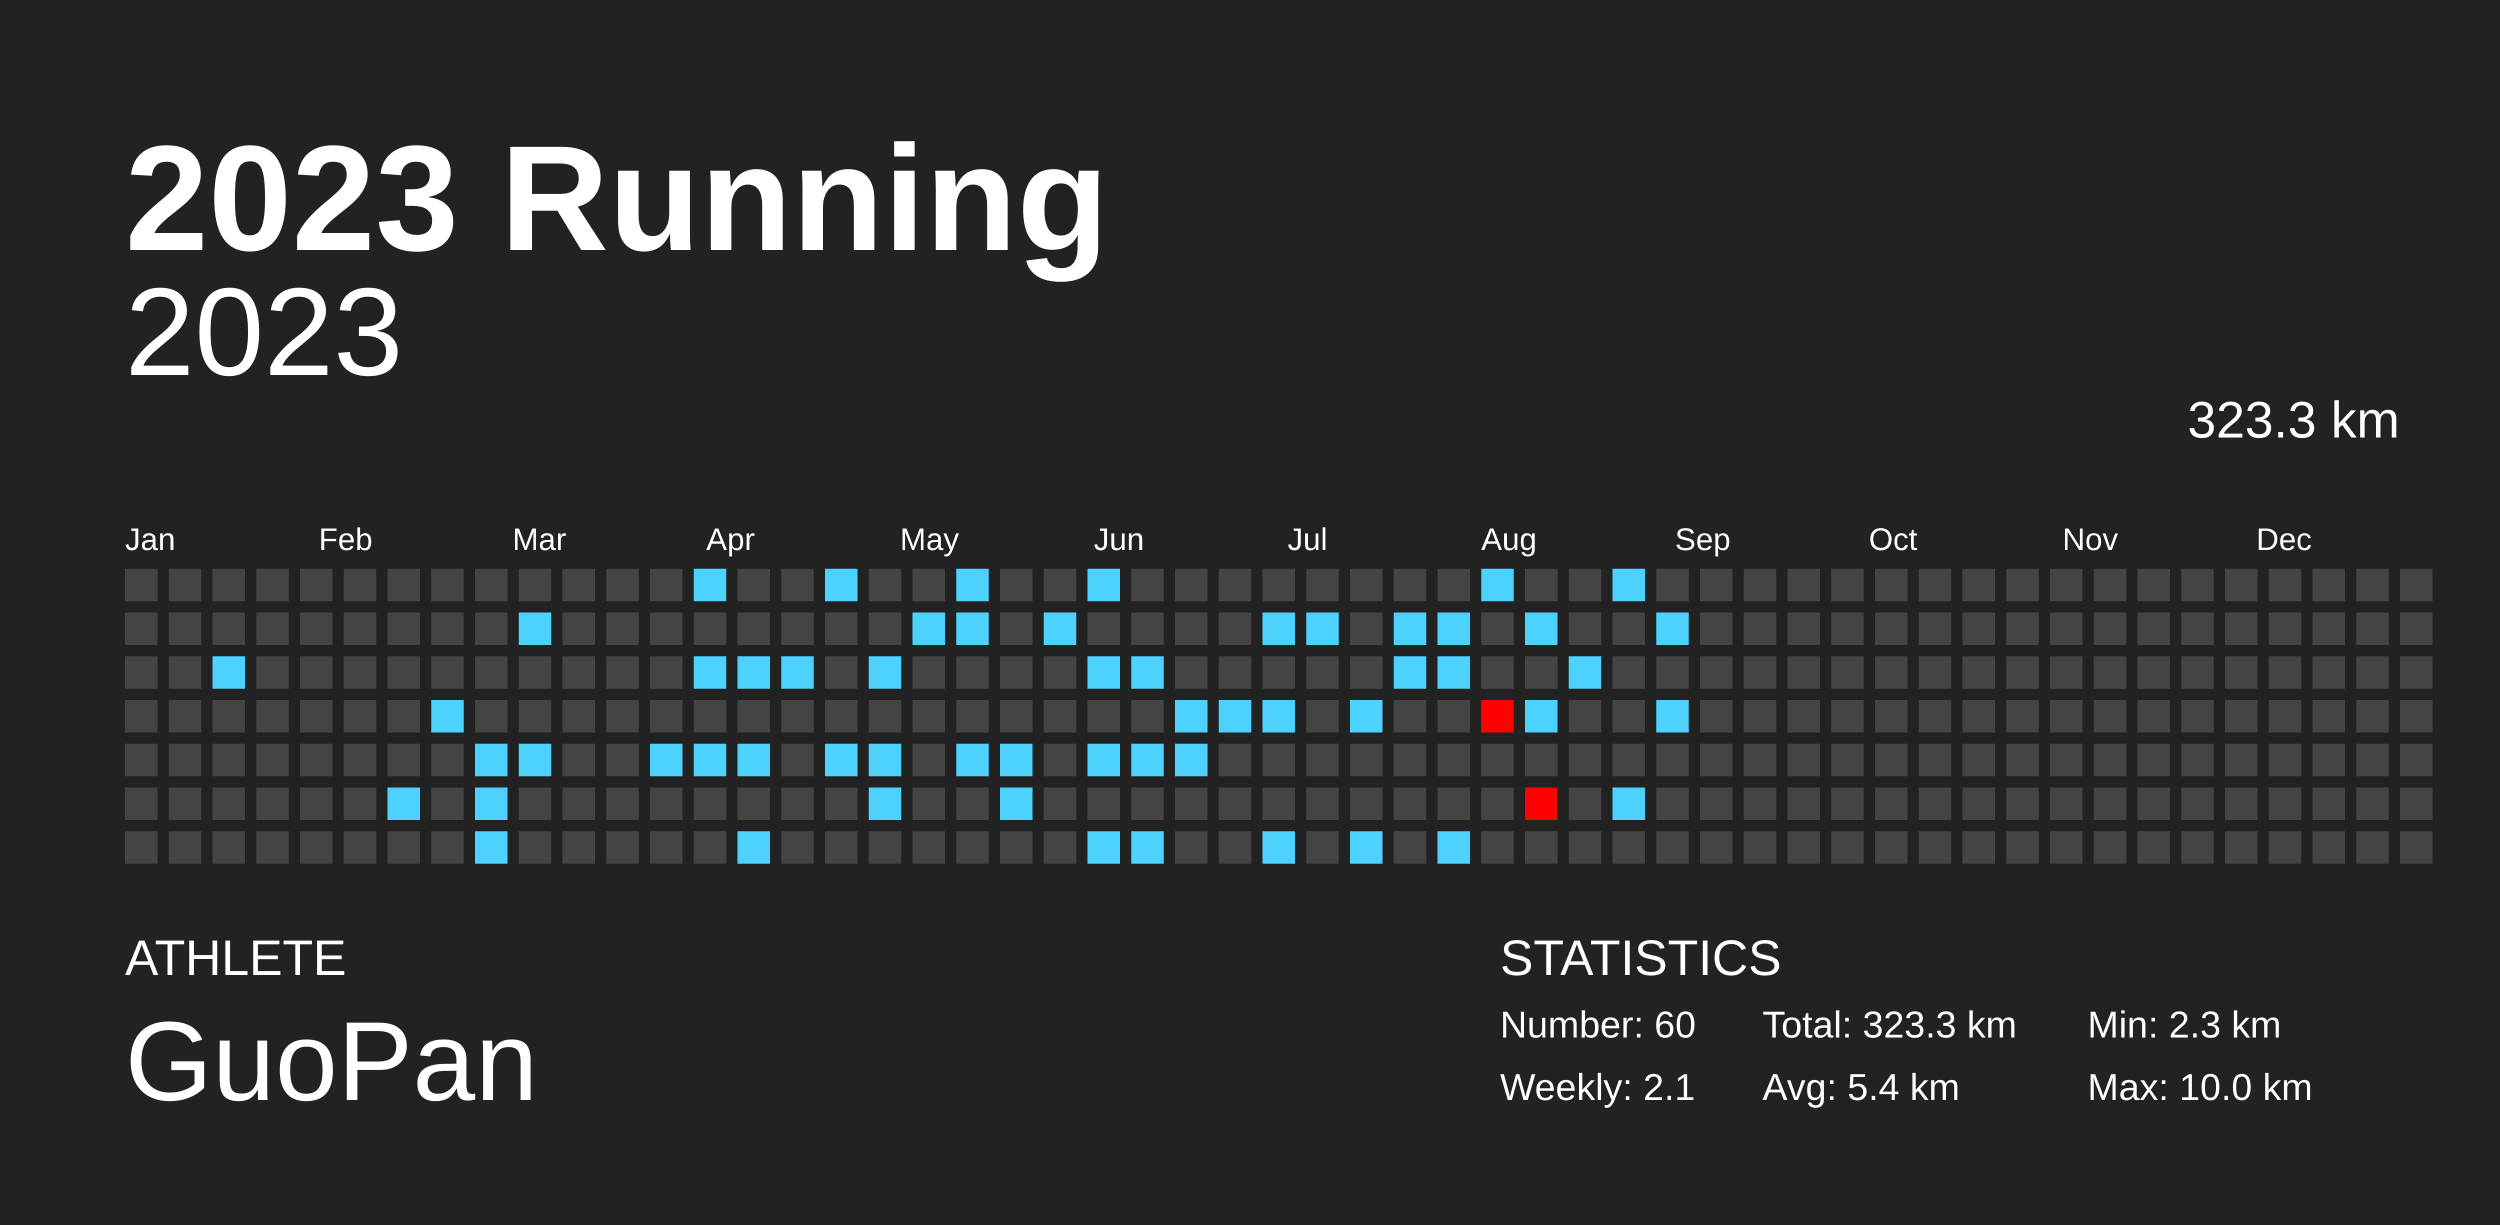
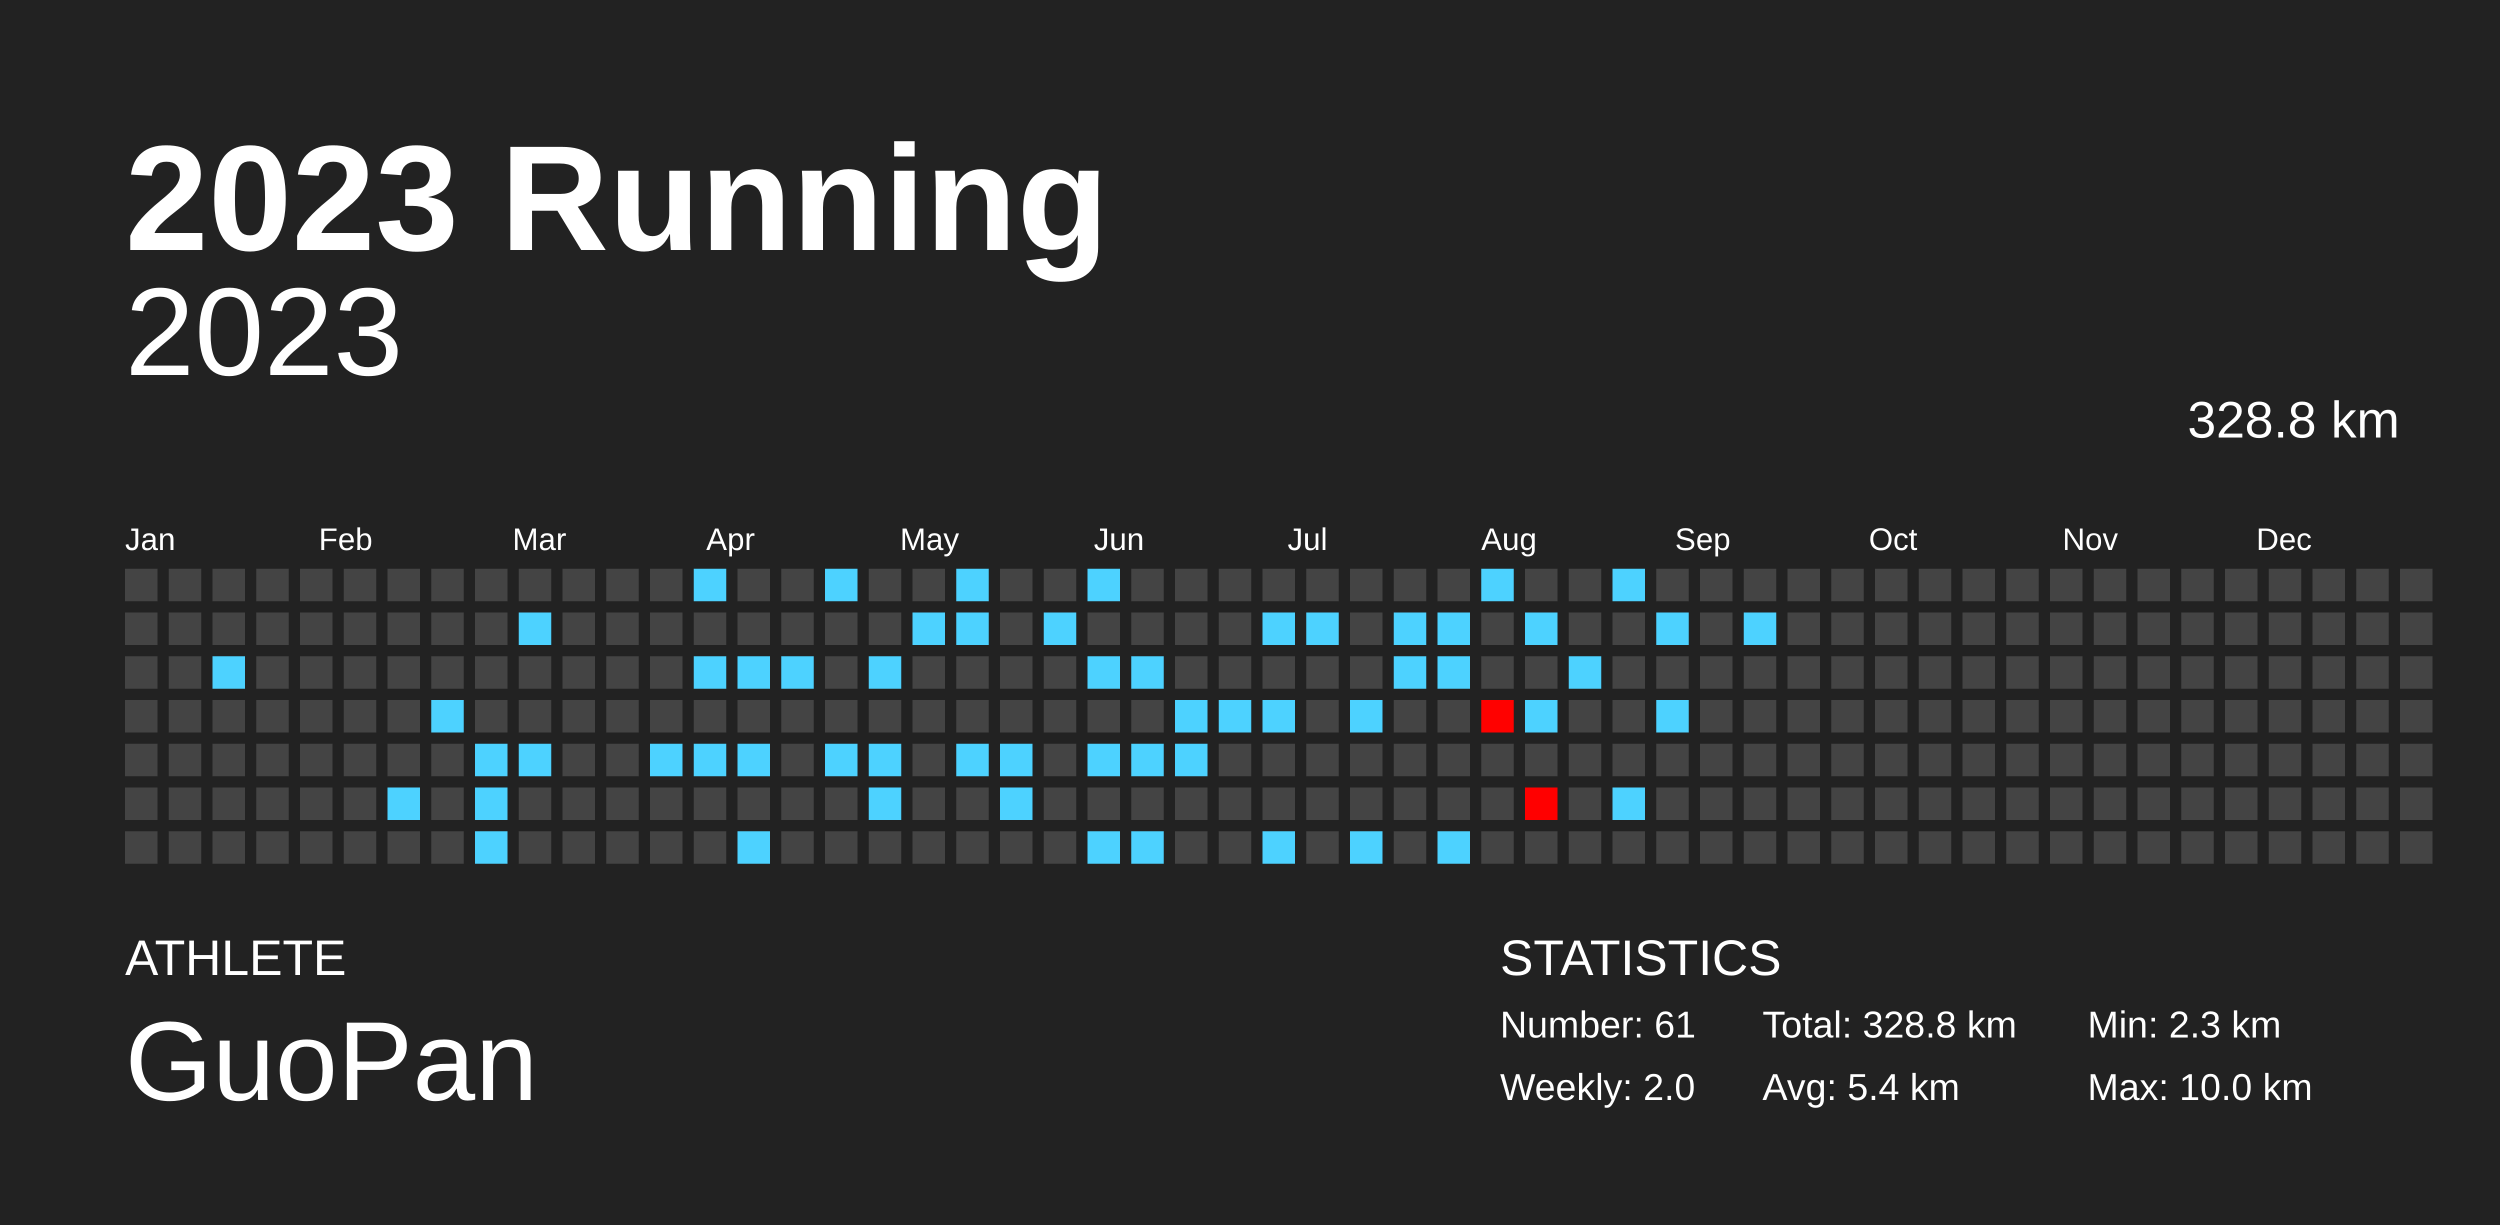
<svg xmlns="http://www.w3.org/2000/svg" baseProfile="full" height="98mm" version="1.1" viewBox="0,0,200,98" width="200mm">
  <defs />
  <rect fill="#222222" height="98" width="200" x="0" y="0" />
  <text fill="#FFFFFF" style="font-size:12px; font-family:Arial; font-weight:bold;" x="10" y="20">2023 Running</text>
  <text fill="#FFFFFF" style="font-size:4px; font-family:Arial" x="10" y="78">ATHLETE</text>
  <text fill="#FFFFFF" style="font-size:9px; font-family:Arial" x="10" y="88">GuoPan</text>
  <text fill="#FFFFFF" style="font-size:4px; font-family:Arial" x="120" y="78">STATISTICS</text>
-   <text fill="#FFFFFF" style="font-size:3px; font-family:Arial" x="120" y="83">Number: 60</text>
-   <text fill="#FFFFFF" style="font-size:3px; font-family:Arial" x="120" y="88">Weekly: 2.1</text>
-   <text fill="#FFFFFF" style="font-size:3px; font-family:Arial" x="141" y="83">Total: 323.3 km</text>
+   <text fill="#FFFFFF" style="font-size:3px; font-family:Arial" x="120" y="83">Number: 61</text>
+   <text fill="#FFFFFF" style="font-size:3px; font-family:Arial" x="120" y="88">Weekly: 2.0</text>
+   <text fill="#FFFFFF" style="font-size:3px; font-family:Arial" x="141" y="83">Total: 328.8 km</text>
  <text fill="#FFFFFF" style="font-size:3px; font-family:Arial" x="141" y="88">Avg: 5.4 km</text>
  <text fill="#FFFFFF" style="font-size:3px; font-family:Arial" x="167" y="83">Min: 2.3 km</text>
  <text fill="#FFFFFF" style="font-size:3px; font-family:Arial" x="167" y="88">Max: 10.0 km</text>
  <text alignment-baseline="hanging" fill="#FFFFFF" style="font-size:10.0px; font-family:Arial;" x="10" y="30">2023</text>
-   <text alignment-baseline="hanging" fill="#FFFFFF" style="font-size:4.125px; font-family:Arial;" x="175" y="35">323.3 km</text>
+   <text alignment-baseline="hanging" fill="#FFFFFF" style="font-size:4.125px; font-family:Arial;" x="175" y="35">328.8 km</text>
  <text fill="#FFFFFF" style="font-size:2.5px; font-family:Arial" x="10.0" y="44">Jan</text>
  <text fill="#FFFFFF" style="font-size:2.5px; font-family:Arial" x="25.5" y="44">Feb</text>
  <text fill="#FFFFFF" style="font-size:2.5px; font-family:Arial" x="41.0" y="44">Mar</text>
  <text fill="#FFFFFF" style="font-size:2.5px; font-family:Arial" x="56.5" y="44">Apr</text>
  <text fill="#FFFFFF" style="font-size:2.5px; font-family:Arial" x="72.0" y="44">May</text>
  <text fill="#FFFFFF" style="font-size:2.5px; font-family:Arial" x="87.5" y="44">Jun</text>
  <text fill="#FFFFFF" style="font-size:2.5px; font-family:Arial" x="103.0" y="44">Jul</text>
  <text fill="#FFFFFF" style="font-size:2.5px; font-family:Arial" x="118.5" y="44">Aug</text>
  <text fill="#FFFFFF" style="font-size:2.5px; font-family:Arial" x="134.0" y="44">Sep</text>
  <text fill="#FFFFFF" style="font-size:2.5px; font-family:Arial" x="149.5" y="44">Oct</text>
  <text fill="#FFFFFF" style="font-size:2.5px; font-family:Arial" x="165.0" y="44">Nov</text>
  <text fill="#FFFFFF" style="font-size:2.5px; font-family:Arial" x="180.5" y="44">Dec</text>
  <rect fill="#444444" height="2.6" width="2.6" x="10.0" y="45.5" />
  <rect fill="#444444" height="2.6" width="2.6" x="10.0" y="49.0" />
  <rect fill="#444444" height="2.6" width="2.6" x="10.0" y="52.5" />
  <rect fill="#444444" height="2.6" width="2.6" x="10.0" y="56.0" />
  <rect fill="#444444" height="2.6" width="2.6" x="10.0" y="59.5" />
  <rect fill="#444444" height="2.6" width="2.6" x="10.0" y="63.0" />
  <rect fill="#444444" height="2.6" width="2.6" x="10.0" y="66.5" />
  <rect fill="#444444" height="2.6" width="2.6" x="13.5" y="45.5" />
  <rect fill="#444444" height="2.6" width="2.6" x="13.5" y="49.0" />
  <rect fill="#444444" height="2.6" width="2.6" x="13.5" y="52.5" />
  <rect fill="#444444" height="2.6" width="2.6" x="13.5" y="56.0" />
  <rect fill="#444444" height="2.6" width="2.6" x="13.5" y="59.5" />
  <rect fill="#444444" height="2.6" width="2.6" x="13.5" y="63.0" />
  <rect fill="#444444" height="2.6" width="2.6" x="13.5" y="66.5" />
  <rect fill="#444444" height="2.6" width="2.6" x="17.0" y="45.5" />
  <rect fill="#444444" height="2.6" width="2.6" x="17.0" y="49.0" />
  <rect fill="#4dd2ff" height="2.6" width="2.6" x="17.0" y="52.5" />
  <rect fill="#444444" height="2.6" width="2.6" x="17.0" y="56.0" />
  <rect fill="#444444" height="2.6" width="2.6" x="17.0" y="59.5" />
  <rect fill="#444444" height="2.6" width="2.6" x="17.0" y="63.0" />
  <rect fill="#444444" height="2.6" width="2.6" x="17.0" y="66.5" />
  <rect fill="#444444" height="2.6" width="2.6" x="20.5" y="45.5" />
  <rect fill="#444444" height="2.6" width="2.6" x="20.5" y="49.0" />
  <rect fill="#444444" height="2.6" width="2.6" x="20.5" y="52.5" />
  <rect fill="#444444" height="2.6" width="2.6" x="20.5" y="56.0" />
  <rect fill="#444444" height="2.6" width="2.6" x="20.5" y="59.5" />
  <rect fill="#444444" height="2.6" width="2.6" x="20.5" y="63.0" />
  <rect fill="#444444" height="2.6" width="2.6" x="20.5" y="66.5" />
  <rect fill="#444444" height="2.6" width="2.6" x="24.0" y="45.5" />
  <rect fill="#444444" height="2.6" width="2.6" x="24.0" y="49.0" />
  <rect fill="#444444" height="2.6" width="2.6" x="24.0" y="52.5" />
  <rect fill="#444444" height="2.6" width="2.6" x="24.0" y="56.0" />
  <rect fill="#444444" height="2.6" width="2.6" x="24.0" y="59.5" />
  <rect fill="#444444" height="2.6" width="2.6" x="24.0" y="63.0" />
  <rect fill="#444444" height="2.6" width="2.6" x="24.0" y="66.5" />
  <rect fill="#444444" height="2.6" width="2.6" x="27.5" y="45.5" />
  <rect fill="#444444" height="2.6" width="2.6" x="27.5" y="49.0" />
  <rect fill="#444444" height="2.6" width="2.6" x="27.5" y="52.5" />
  <rect fill="#444444" height="2.6" width="2.6" x="27.5" y="56.0" />
  <rect fill="#444444" height="2.6" width="2.6" x="27.5" y="59.5" />
  <rect fill="#444444" height="2.6" width="2.6" x="27.5" y="63.0" />
  <rect fill="#444444" height="2.6" width="2.6" x="27.5" y="66.5" />
  <rect fill="#444444" height="2.6" width="2.6" x="31.0" y="45.5" />
  <rect fill="#444444" height="2.6" width="2.6" x="31.0" y="49.0" />
  <rect fill="#444444" height="2.6" width="2.6" x="31.0" y="52.5" />
  <rect fill="#444444" height="2.6" width="2.6" x="31.0" y="56.0" />
  <rect fill="#444444" height="2.6" width="2.6" x="31.0" y="59.5" />
  <rect fill="#4dd2ff" height="2.6" width="2.6" x="31.0" y="63.0" />
  <rect fill="#444444" height="2.6" width="2.6" x="31.0" y="66.5" />
  <rect fill="#444444" height="2.6" width="2.6" x="34.5" y="45.5" />
  <rect fill="#444444" height="2.6" width="2.6" x="34.5" y="49.0" />
  <rect fill="#444444" height="2.6" width="2.6" x="34.5" y="52.5" />
  <rect fill="#4dd2ff" height="2.6" width="2.6" x="34.5" y="56.0" />
  <rect fill="#444444" height="2.6" width="2.6" x="34.5" y="59.5" />
  <rect fill="#444444" height="2.6" width="2.6" x="34.5" y="63.0" />
  <rect fill="#444444" height="2.6" width="2.6" x="34.5" y="66.5" />
  <rect fill="#444444" height="2.6" width="2.6" x="38.0" y="45.5" />
  <rect fill="#444444" height="2.6" width="2.6" x="38.0" y="49.0" />
  <rect fill="#444444" height="2.6" width="2.6" x="38.0" y="52.5" />
  <rect fill="#444444" height="2.6" width="2.6" x="38.0" y="56.0" />
  <rect fill="#4dd2ff" height="2.6" width="2.6" x="38.0" y="59.5" />
  <rect fill="#4dd2ff" height="2.6" width="2.6" x="38.0" y="63.0" />
  <rect fill="#4dd2ff" height="2.6" width="2.6" x="38.0" y="66.5" />
  <rect fill="#444444" height="2.6" width="2.6" x="41.5" y="45.5" />
  <rect fill="#4dd2ff" height="2.6" width="2.6" x="41.5" y="49.0" />
  <rect fill="#444444" height="2.6" width="2.6" x="41.5" y="52.5" />
  <rect fill="#444444" height="2.6" width="2.6" x="41.5" y="56.0" />
  <rect fill="#4dd2ff" height="2.6" width="2.6" x="41.5" y="59.5" />
  <rect fill="#444444" height="2.6" width="2.6" x="41.5" y="63.0" />
  <rect fill="#444444" height="2.6" width="2.6" x="41.5" y="66.5" />
  <rect fill="#444444" height="2.6" width="2.6" x="45.0" y="45.5" />
  <rect fill="#444444" height="2.6" width="2.6" x="45.0" y="49.0" />
  <rect fill="#444444" height="2.6" width="2.6" x="45.0" y="52.5" />
  <rect fill="#444444" height="2.6" width="2.6" x="45.0" y="56.0" />
  <rect fill="#444444" height="2.6" width="2.6" x="45.0" y="59.5" />
  <rect fill="#444444" height="2.6" width="2.6" x="45.0" y="63.0" />
  <rect fill="#444444" height="2.6" width="2.6" x="45.0" y="66.5" />
  <rect fill="#444444" height="2.6" width="2.6" x="48.5" y="45.5" />
  <rect fill="#444444" height="2.6" width="2.6" x="48.5" y="49.0" />
  <rect fill="#444444" height="2.6" width="2.6" x="48.5" y="52.5" />
  <rect fill="#444444" height="2.6" width="2.6" x="48.5" y="56.0" />
  <rect fill="#444444" height="2.6" width="2.6" x="48.5" y="59.5" />
  <rect fill="#444444" height="2.6" width="2.6" x="48.5" y="63.0" />
  <rect fill="#444444" height="2.6" width="2.6" x="48.5" y="66.5" />
  <rect fill="#444444" height="2.6" width="2.6" x="52.0" y="45.5" />
  <rect fill="#444444" height="2.6" width="2.6" x="52.0" y="49.0" />
  <rect fill="#444444" height="2.6" width="2.6" x="52.0" y="52.5" />
  <rect fill="#444444" height="2.6" width="2.6" x="52.0" y="56.0" />
  <rect fill="#4dd2ff" height="2.6" width="2.6" x="52.0" y="59.5" />
  <rect fill="#444444" height="2.6" width="2.6" x="52.0" y="63.0" />
  <rect fill="#444444" height="2.6" width="2.6" x="52.0" y="66.5" />
  <rect fill="#4dd2ff" height="2.6" width="2.6" x="55.5" y="45.5" />
  <rect fill="#444444" height="2.6" width="2.6" x="55.5" y="49.0" />
  <rect fill="#4dd2ff" height="2.6" width="2.6" x="55.5" y="52.5" />
  <rect fill="#444444" height="2.6" width="2.6" x="55.5" y="56.0" />
  <rect fill="#4dd2ff" height="2.6" width="2.6" x="55.5" y="59.5" />
  <rect fill="#444444" height="2.6" width="2.6" x="55.5" y="63.0" />
  <rect fill="#444444" height="2.6" width="2.6" x="55.5" y="66.5" />
  <rect fill="#444444" height="2.6" width="2.6" x="59.0" y="45.5" />
  <rect fill="#444444" height="2.6" width="2.6" x="59.0" y="49.0" />
  <rect fill="#4dd2ff" height="2.6" width="2.6" x="59.0" y="52.5" />
  <rect fill="#444444" height="2.6" width="2.6" x="59.0" y="56.0" />
  <rect fill="#4dd2ff" height="2.6" width="2.6" x="59.0" y="59.5" />
  <rect fill="#444444" height="2.6" width="2.6" x="59.0" y="63.0" />
  <rect fill="#4dd2ff" height="2.6" width="2.6" x="59.0" y="66.5" />
  <rect fill="#444444" height="2.6" width="2.6" x="62.5" y="45.5" />
  <rect fill="#444444" height="2.6" width="2.6" x="62.5" y="49.0" />
  <rect fill="#4dd2ff" height="2.6" width="2.6" x="62.5" y="52.5" />
  <rect fill="#444444" height="2.6" width="2.6" x="62.5" y="56.0" />
  <rect fill="#444444" height="2.6" width="2.6" x="62.5" y="59.5" />
  <rect fill="#444444" height="2.6" width="2.6" x="62.5" y="63.0" />
  <rect fill="#444444" height="2.6" width="2.6" x="62.5" y="66.5" />
  <rect fill="#4dd2ff" height="2.6" width="2.6" x="66.0" y="45.5" />
  <rect fill="#444444" height="2.6" width="2.6" x="66.0" y="49.0" />
  <rect fill="#444444" height="2.6" width="2.6" x="66.0" y="52.5" />
  <rect fill="#444444" height="2.6" width="2.6" x="66.0" y="56.0" />
  <rect fill="#4dd2ff" height="2.6" width="2.6" x="66.0" y="59.5" />
  <rect fill="#444444" height="2.6" width="2.6" x="66.0" y="63.0" />
  <rect fill="#444444" height="2.6" width="2.6" x="66.0" y="66.5" />
  <rect fill="#444444" height="2.6" width="2.6" x="69.5" y="45.5" />
  <rect fill="#444444" height="2.6" width="2.6" x="69.5" y="49.0" />
  <rect fill="#4dd2ff" height="2.6" width="2.6" x="69.5" y="52.5" />
  <rect fill="#444444" height="2.6" width="2.6" x="69.5" y="56.0" />
  <rect fill="#4dd2ff" height="2.6" width="2.6" x="69.5" y="59.5" />
  <rect fill="#4dd2ff" height="2.6" width="2.6" x="69.5" y="63.0" />
  <rect fill="#444444" height="2.6" width="2.6" x="69.5" y="66.5" />
  <rect fill="#444444" height="2.6" width="2.6" x="73.0" y="45.5" />
  <rect fill="#4dd2ff" height="2.6" width="2.6" x="73.0" y="49.0" />
  <rect fill="#444444" height="2.6" width="2.6" x="73.0" y="52.5" />
  <rect fill="#444444" height="2.6" width="2.6" x="73.0" y="56.0" />
  <rect fill="#444444" height="2.6" width="2.6" x="73.0" y="59.5" />
  <rect fill="#444444" height="2.6" width="2.6" x="73.0" y="63.0" />
  <rect fill="#444444" height="2.6" width="2.6" x="73.0" y="66.5" />
  <rect fill="#4dd2ff" height="2.6" width="2.6" x="76.5" y="45.5" />
  <rect fill="#4dd2ff" height="2.6" width="2.6" x="76.5" y="49.0" />
  <rect fill="#444444" height="2.6" width="2.6" x="76.5" y="52.5" />
  <rect fill="#444444" height="2.6" width="2.6" x="76.5" y="56.0" />
  <rect fill="#4dd2ff" height="2.6" width="2.6" x="76.5" y="59.5" />
  <rect fill="#444444" height="2.6" width="2.6" x="76.5" y="63.0" />
  <rect fill="#444444" height="2.6" width="2.6" x="76.5" y="66.5" />
  <rect fill="#444444" height="2.6" width="2.6" x="80.0" y="45.5" />
  <rect fill="#444444" height="2.6" width="2.6" x="80.0" y="49.0" />
  <rect fill="#444444" height="2.6" width="2.6" x="80.0" y="52.5" />
  <rect fill="#444444" height="2.6" width="2.6" x="80.0" y="56.0" />
  <rect fill="#4dd2ff" height="2.6" width="2.6" x="80.0" y="59.5" />
  <rect fill="#4dd2ff" height="2.6" width="2.6" x="80.0" y="63.0" />
  <rect fill="#444444" height="2.6" width="2.6" x="80.0" y="66.5" />
  <rect fill="#444444" height="2.6" width="2.6" x="83.5" y="45.5" />
  <rect fill="#4dd2ff" height="2.6" width="2.6" x="83.5" y="49.0" />
  <rect fill="#444444" height="2.6" width="2.6" x="83.5" y="52.5" />
  <rect fill="#444444" height="2.6" width="2.6" x="83.5" y="56.0" />
  <rect fill="#444444" height="2.6" width="2.6" x="83.5" y="59.5" />
  <rect fill="#444444" height="2.6" width="2.6" x="83.5" y="63.0" />
  <rect fill="#444444" height="2.6" width="2.6" x="83.5" y="66.5" />
  <rect fill="#4dd2ff" height="2.6" width="2.6" x="87.0" y="45.5" />
  <rect fill="#444444" height="2.6" width="2.6" x="87.0" y="49.0" />
  <rect fill="#4dd2ff" height="2.6" width="2.6" x="87.0" y="52.5" />
  <rect fill="#444444" height="2.6" width="2.6" x="87.0" y="56.0" />
  <rect fill="#4dd2ff" height="2.6" width="2.6" x="87.0" y="59.5" />
  <rect fill="#444444" height="2.6" width="2.6" x="87.0" y="63.0" />
  <rect fill="#4dd2ff" height="2.6" width="2.6" x="87.0" y="66.5" />
  <rect fill="#444444" height="2.6" width="2.6" x="90.5" y="45.5" />
  <rect fill="#444444" height="2.6" width="2.6" x="90.5" y="49.0" />
  <rect fill="#4dd2ff" height="2.6" width="2.6" x="90.5" y="52.5" />
  <rect fill="#444444" height="2.6" width="2.6" x="90.5" y="56.0" />
  <rect fill="#4dd2ff" height="2.6" width="2.6" x="90.5" y="59.5" />
  <rect fill="#444444" height="2.6" width="2.6" x="90.5" y="63.0" />
  <rect fill="#4dd2ff" height="2.6" width="2.6" x="90.5" y="66.5" />
  <rect fill="#444444" height="2.6" width="2.6" x="94.0" y="45.5" />
  <rect fill="#444444" height="2.6" width="2.6" x="94.0" y="49.0" />
  <rect fill="#444444" height="2.6" width="2.6" x="94.0" y="52.5" />
  <rect fill="#4dd2ff" height="2.6" width="2.6" x="94.0" y="56.0" />
  <rect fill="#4dd2ff" height="2.6" width="2.6" x="94.0" y="59.5" />
  <rect fill="#444444" height="2.6" width="2.6" x="94.0" y="63.0" />
  <rect fill="#444444" height="2.6" width="2.6" x="94.0" y="66.5" />
  <rect fill="#444444" height="2.6" width="2.6" x="97.5" y="45.5" />
  <rect fill="#444444" height="2.6" width="2.6" x="97.5" y="49.0" />
  <rect fill="#444444" height="2.6" width="2.6" x="97.5" y="52.5" />
  <rect fill="#4dd2ff" height="2.6" width="2.6" x="97.5" y="56.0" />
  <rect fill="#444444" height="2.6" width="2.6" x="97.5" y="59.5" />
  <rect fill="#444444" height="2.6" width="2.6" x="97.5" y="63.0" />
  <rect fill="#444444" height="2.6" width="2.6" x="97.5" y="66.5" />
  <rect fill="#444444" height="2.6" width="2.6" x="101.0" y="45.5" />
  <rect fill="#4dd2ff" height="2.6" width="2.6" x="101.0" y="49.0" />
  <rect fill="#444444" height="2.6" width="2.6" x="101.0" y="52.5" />
  <rect fill="#4dd2ff" height="2.6" width="2.6" x="101.0" y="56.0" />
  <rect fill="#444444" height="2.6" width="2.6" x="101.0" y="59.5" />
  <rect fill="#444444" height="2.6" width="2.6" x="101.0" y="63.0" />
  <rect fill="#4dd2ff" height="2.6" width="2.6" x="101.0" y="66.5" />
  <rect fill="#444444" height="2.6" width="2.6" x="104.5" y="45.5" />
  <rect fill="#4dd2ff" height="2.6" width="2.6" x="104.5" y="49.0" />
  <rect fill="#444444" height="2.6" width="2.6" x="104.5" y="52.5" />
  <rect fill="#444444" height="2.6" width="2.6" x="104.5" y="56.0" />
  <rect fill="#444444" height="2.6" width="2.6" x="104.5" y="59.5" />
  <rect fill="#444444" height="2.6" width="2.6" x="104.5" y="63.0" />
  <rect fill="#444444" height="2.6" width="2.6" x="104.5" y="66.5" />
  <rect fill="#444444" height="2.6" width="2.6" x="108.0" y="45.5" />
  <rect fill="#444444" height="2.6" width="2.6" x="108.0" y="49.0" />
  <rect fill="#444444" height="2.6" width="2.6" x="108.0" y="52.5" />
  <rect fill="#4dd2ff" height="2.6" width="2.6" x="108.0" y="56.0" />
  <rect fill="#444444" height="2.6" width="2.6" x="108.0" y="59.5" />
  <rect fill="#444444" height="2.6" width="2.6" x="108.0" y="63.0" />
  <rect fill="#4dd2ff" height="2.6" width="2.6" x="108.0" y="66.5" />
  <rect fill="#444444" height="2.6" width="2.6" x="111.5" y="45.5" />
  <rect fill="#4dd2ff" height="2.6" width="2.6" x="111.5" y="49.0" />
  <rect fill="#4dd2ff" height="2.6" width="2.6" x="111.5" y="52.5" />
  <rect fill="#444444" height="2.6" width="2.6" x="111.5" y="56.0" />
  <rect fill="#444444" height="2.6" width="2.6" x="111.5" y="59.5" />
  <rect fill="#444444" height="2.6" width="2.6" x="111.5" y="63.0" />
  <rect fill="#444444" height="2.6" width="2.6" x="111.5" y="66.5" />
  <rect fill="#444444" height="2.6" width="2.6" x="115.0" y="45.5" />
  <rect fill="#4dd2ff" height="2.6" width="2.6" x="115.0" y="49.0" />
  <rect fill="#4dd2ff" height="2.6" width="2.6" x="115.0" y="52.5" />
  <rect fill="#444444" height="2.6" width="2.6" x="115.0" y="56.0" />
  <rect fill="#444444" height="2.6" width="2.6" x="115.0" y="59.5" />
  <rect fill="#444444" height="2.6" width="2.6" x="115.0" y="63.0" />
  <rect fill="#4dd2ff" height="2.6" width="2.6" x="115.0" y="66.5" />
  <rect fill="#4dd2ff" height="2.6" width="2.6" x="118.5" y="45.5" />
  <rect fill="#444444" height="2.6" width="2.6" x="118.5" y="49.0" />
  <rect fill="#444444" height="2.6" width="2.6" x="118.5" y="52.5" />
  <rect fill="#ff0100" height="2.6" width="2.6" x="118.5" y="56.0" />
  <rect fill="#444444" height="2.6" width="2.6" x="118.5" y="59.5" />
  <rect fill="#444444" height="2.6" width="2.6" x="118.5" y="63.0" />
  <rect fill="#444444" height="2.6" width="2.6" x="118.5" y="66.5" />
  <rect fill="#444444" height="2.6" width="2.6" x="122.0" y="45.5" />
  <rect fill="#4dd2ff" height="2.6" width="2.6" x="122.0" y="49.0" />
  <rect fill="#444444" height="2.6" width="2.6" x="122.0" y="52.5" />
  <rect fill="#4dd2ff" height="2.6" width="2.6" x="122.0" y="56.0" />
  <rect fill="#444444" height="2.6" width="2.6" x="122.0" y="59.5" />
  <rect fill="#ff0000" height="2.6" width="2.6" x="122.0" y="63.0" />
  <rect fill="#444444" height="2.6" width="2.6" x="122.0" y="66.5" />
  <rect fill="#444444" height="2.6" width="2.6" x="125.5" y="45.5" />
  <rect fill="#444444" height="2.6" width="2.6" x="125.5" y="49.0" />
  <rect fill="#4dd2ff" height="2.6" width="2.6" x="125.5" y="52.5" />
  <rect fill="#444444" height="2.6" width="2.6" x="125.5" y="56.0" />
  <rect fill="#444444" height="2.6" width="2.6" x="125.5" y="59.5" />
  <rect fill="#444444" height="2.6" width="2.6" x="125.5" y="63.0" />
  <rect fill="#444444" height="2.6" width="2.6" x="125.5" y="66.5" />
  <rect fill="#4dd2ff" height="2.6" width="2.6" x="129.0" y="45.5" />
  <rect fill="#444444" height="2.6" width="2.6" x="129.0" y="49.0" />
  <rect fill="#444444" height="2.6" width="2.6" x="129.0" y="52.5" />
  <rect fill="#444444" height="2.6" width="2.6" x="129.0" y="56.0" />
  <rect fill="#444444" height="2.6" width="2.6" x="129.0" y="59.5" />
  <rect fill="#4dd2ff" height="2.6" width="2.6" x="129.0" y="63.0" />
  <rect fill="#444444" height="2.6" width="2.6" x="129.0" y="66.5" />
  <rect fill="#444444" height="2.6" width="2.6" x="132.5" y="45.5" />
  <rect fill="#4dd2ff" height="2.6" width="2.6" x="132.5" y="49.0" />
  <rect fill="#444444" height="2.6" width="2.6" x="132.5" y="52.5" />
  <rect fill="#4dd2ff" height="2.6" width="2.6" x="132.5" y="56.0" />
  <rect fill="#444444" height="2.6" width="2.6" x="132.5" y="59.5" />
  <rect fill="#444444" height="2.6" width="2.6" x="132.5" y="63.0" />
  <rect fill="#444444" height="2.6" width="2.6" x="132.5" y="66.5" />
  <rect fill="#444444" height="2.6" width="2.6" x="136.0" y="45.5" />
  <rect fill="#444444" height="2.6" width="2.6" x="136.0" y="49.0" />
  <rect fill="#444444" height="2.6" width="2.6" x="136.0" y="52.5" />
  <rect fill="#444444" height="2.6" width="2.6" x="136.0" y="56.0" />
  <rect fill="#444444" height="2.6" width="2.6" x="136.0" y="59.5" />
  <rect fill="#444444" height="2.6" width="2.6" x="136.0" y="63.0" />
  <rect fill="#444444" height="2.6" width="2.6" x="136.0" y="66.5" />
  <rect fill="#444444" height="2.6" width="2.6" x="139.5" y="45.5" />
-   <rect fill="#444444" height="2.6" width="2.6" x="139.5" y="49.0" />
+   <rect fill="#4dd2ff" height="2.6" width="2.6" x="139.5" y="49.0" />
  <rect fill="#444444" height="2.6" width="2.6" x="139.5" y="52.5" />
  <rect fill="#444444" height="2.6" width="2.6" x="139.5" y="56.0" />
  <rect fill="#444444" height="2.6" width="2.6" x="139.5" y="59.5" />
  <rect fill="#444444" height="2.6" width="2.6" x="139.5" y="63.0" />
  <rect fill="#444444" height="2.6" width="2.6" x="139.5" y="66.5" />
  <rect fill="#444444" height="2.6" width="2.6" x="143.0" y="45.5" />
  <rect fill="#444444" height="2.6" width="2.6" x="143.0" y="49.0" />
  <rect fill="#444444" height="2.6" width="2.6" x="143.0" y="52.5" />
  <rect fill="#444444" height="2.6" width="2.6" x="143.0" y="56.0" />
  <rect fill="#444444" height="2.6" width="2.6" x="143.0" y="59.5" />
  <rect fill="#444444" height="2.6" width="2.6" x="143.0" y="63.0" />
  <rect fill="#444444" height="2.6" width="2.6" x="143.0" y="66.5" />
  <rect fill="#444444" height="2.6" width="2.6" x="146.5" y="45.5" />
  <rect fill="#444444" height="2.6" width="2.6" x="146.5" y="49.0" />
  <rect fill="#444444" height="2.6" width="2.6" x="146.5" y="52.5" />
  <rect fill="#444444" height="2.6" width="2.6" x="146.5" y="56.0" />
  <rect fill="#444444" height="2.6" width="2.6" x="146.5" y="59.5" />
  <rect fill="#444444" height="2.6" width="2.6" x="146.5" y="63.0" />
  <rect fill="#444444" height="2.6" width="2.6" x="146.5" y="66.5" />
  <rect fill="#444444" height="2.6" width="2.6" x="150.0" y="45.5" />
  <rect fill="#444444" height="2.6" width="2.6" x="150.0" y="49.0" />
  <rect fill="#444444" height="2.6" width="2.6" x="150.0" y="52.5" />
  <rect fill="#444444" height="2.6" width="2.6" x="150.0" y="56.0" />
  <rect fill="#444444" height="2.6" width="2.6" x="150.0" y="59.5" />
  <rect fill="#444444" height="2.6" width="2.6" x="150.0" y="63.0" />
  <rect fill="#444444" height="2.6" width="2.6" x="150.0" y="66.5" />
  <rect fill="#444444" height="2.6" width="2.6" x="153.5" y="45.5" />
  <rect fill="#444444" height="2.6" width="2.6" x="153.5" y="49.0" />
  <rect fill="#444444" height="2.6" width="2.6" x="153.5" y="52.5" />
  <rect fill="#444444" height="2.6" width="2.6" x="153.5" y="56.0" />
  <rect fill="#444444" height="2.6" width="2.6" x="153.5" y="59.5" />
  <rect fill="#444444" height="2.6" width="2.6" x="153.5" y="63.0" />
  <rect fill="#444444" height="2.6" width="2.6" x="153.5" y="66.5" />
  <rect fill="#444444" height="2.6" width="2.6" x="157.0" y="45.5" />
  <rect fill="#444444" height="2.6" width="2.6" x="157.0" y="49.0" />
  <rect fill="#444444" height="2.6" width="2.6" x="157.0" y="52.5" />
  <rect fill="#444444" height="2.6" width="2.6" x="157.0" y="56.0" />
  <rect fill="#444444" height="2.6" width="2.6" x="157.0" y="59.5" />
  <rect fill="#444444" height="2.6" width="2.6" x="157.0" y="63.0" />
  <rect fill="#444444" height="2.6" width="2.6" x="157.0" y="66.5" />
  <rect fill="#444444" height="2.6" width="2.6" x="160.5" y="45.5" />
  <rect fill="#444444" height="2.6" width="2.6" x="160.5" y="49.0" />
  <rect fill="#444444" height="2.6" width="2.6" x="160.5" y="52.5" />
  <rect fill="#444444" height="2.6" width="2.6" x="160.5" y="56.0" />
  <rect fill="#444444" height="2.6" width="2.6" x="160.5" y="59.5" />
  <rect fill="#444444" height="2.6" width="2.6" x="160.5" y="63.0" />
  <rect fill="#444444" height="2.6" width="2.6" x="160.5" y="66.5" />
  <rect fill="#444444" height="2.6" width="2.6" x="164.0" y="45.5" />
  <rect fill="#444444" height="2.6" width="2.6" x="164.0" y="49.0" />
  <rect fill="#444444" height="2.6" width="2.6" x="164.0" y="52.5" />
  <rect fill="#444444" height="2.6" width="2.6" x="164.0" y="56.0" />
  <rect fill="#444444" height="2.6" width="2.6" x="164.0" y="59.5" />
  <rect fill="#444444" height="2.6" width="2.6" x="164.0" y="63.0" />
  <rect fill="#444444" height="2.6" width="2.6" x="164.0" y="66.5" />
  <rect fill="#444444" height="2.6" width="2.6" x="167.5" y="45.5" />
  <rect fill="#444444" height="2.6" width="2.6" x="167.5" y="49.0" />
  <rect fill="#444444" height="2.6" width="2.6" x="167.5" y="52.5" />
  <rect fill="#444444" height="2.6" width="2.6" x="167.5" y="56.0" />
  <rect fill="#444444" height="2.6" width="2.6" x="167.5" y="59.5" />
  <rect fill="#444444" height="2.6" width="2.6" x="167.5" y="63.0" />
  <rect fill="#444444" height="2.6" width="2.6" x="167.5" y="66.5" />
  <rect fill="#444444" height="2.6" width="2.6" x="171.0" y="45.5" />
  <rect fill="#444444" height="2.6" width="2.6" x="171.0" y="49.0" />
  <rect fill="#444444" height="2.6" width="2.6" x="171.0" y="52.5" />
  <rect fill="#444444" height="2.6" width="2.6" x="171.0" y="56.0" />
  <rect fill="#444444" height="2.6" width="2.6" x="171.0" y="59.5" />
  <rect fill="#444444" height="2.6" width="2.6" x="171.0" y="63.0" />
  <rect fill="#444444" height="2.6" width="2.6" x="171.0" y="66.5" />
  <rect fill="#444444" height="2.6" width="2.6" x="174.5" y="45.5" />
  <rect fill="#444444" height="2.6" width="2.6" x="174.5" y="49.0" />
  <rect fill="#444444" height="2.6" width="2.6" x="174.5" y="52.5" />
  <rect fill="#444444" height="2.6" width="2.6" x="174.5" y="56.0" />
  <rect fill="#444444" height="2.6" width="2.6" x="174.5" y="59.5" />
  <rect fill="#444444" height="2.6" width="2.6" x="174.5" y="63.0" />
  <rect fill="#444444" height="2.6" width="2.6" x="174.5" y="66.5" />
  <rect fill="#444444" height="2.6" width="2.6" x="178.0" y="45.5" />
  <rect fill="#444444" height="2.6" width="2.6" x="178.0" y="49.0" />
  <rect fill="#444444" height="2.6" width="2.6" x="178.0" y="52.5" />
  <rect fill="#444444" height="2.6" width="2.6" x="178.0" y="56.0" />
  <rect fill="#444444" height="2.6" width="2.6" x="178.0" y="59.5" />
  <rect fill="#444444" height="2.6" width="2.6" x="178.0" y="63.0" />
  <rect fill="#444444" height="2.6" width="2.6" x="178.0" y="66.5" />
  <rect fill="#444444" height="2.6" width="2.6" x="181.5" y="45.5" />
  <rect fill="#444444" height="2.6" width="2.6" x="181.5" y="49.0" />
  <rect fill="#444444" height="2.6" width="2.6" x="181.5" y="52.5" />
  <rect fill="#444444" height="2.6" width="2.6" x="181.5" y="56.0" />
  <rect fill="#444444" height="2.6" width="2.6" x="181.5" y="59.5" />
  <rect fill="#444444" height="2.6" width="2.6" x="181.5" y="63.0" />
  <rect fill="#444444" height="2.6" width="2.6" x="181.5" y="66.5" />
  <rect fill="#444444" height="2.6" width="2.6" x="185.0" y="45.5" />
  <rect fill="#444444" height="2.6" width="2.6" x="185.0" y="49.0" />
  <rect fill="#444444" height="2.6" width="2.6" x="185.0" y="52.5" />
  <rect fill="#444444" height="2.6" width="2.6" x="185.0" y="56.0" />
  <rect fill="#444444" height="2.6" width="2.6" x="185.0" y="59.5" />
  <rect fill="#444444" height="2.6" width="2.6" x="185.0" y="63.0" />
  <rect fill="#444444" height="2.6" width="2.6" x="185.0" y="66.5" />
  <rect fill="#444444" height="2.6" width="2.6" x="188.5" y="45.5" />
  <rect fill="#444444" height="2.6" width="2.6" x="188.5" y="49.0" />
  <rect fill="#444444" height="2.6" width="2.6" x="188.5" y="52.5" />
  <rect fill="#444444" height="2.6" width="2.6" x="188.5" y="56.0" />
  <rect fill="#444444" height="2.6" width="2.6" x="188.5" y="59.5" />
  <rect fill="#444444" height="2.6" width="2.6" x="188.5" y="63.0" />
  <rect fill="#444444" height="2.6" width="2.6" x="188.5" y="66.5" />
  <rect fill="#444444" height="2.6" width="2.6" x="192.0" y="45.5" />
  <rect fill="#444444" height="2.6" width="2.6" x="192.0" y="49.0" />
  <rect fill="#444444" height="2.6" width="2.6" x="192.0" y="52.5" />
  <rect fill="#444444" height="2.6" width="2.6" x="192.0" y="56.0" />
  <rect fill="#444444" height="2.6" width="2.6" x="192.0" y="59.5" />
  <rect fill="#444444" height="2.6" width="2.6" x="192.0" y="63.0" />
  <rect fill="#444444" height="2.6" width="2.6" x="192.0" y="66.5" />
</svg>
